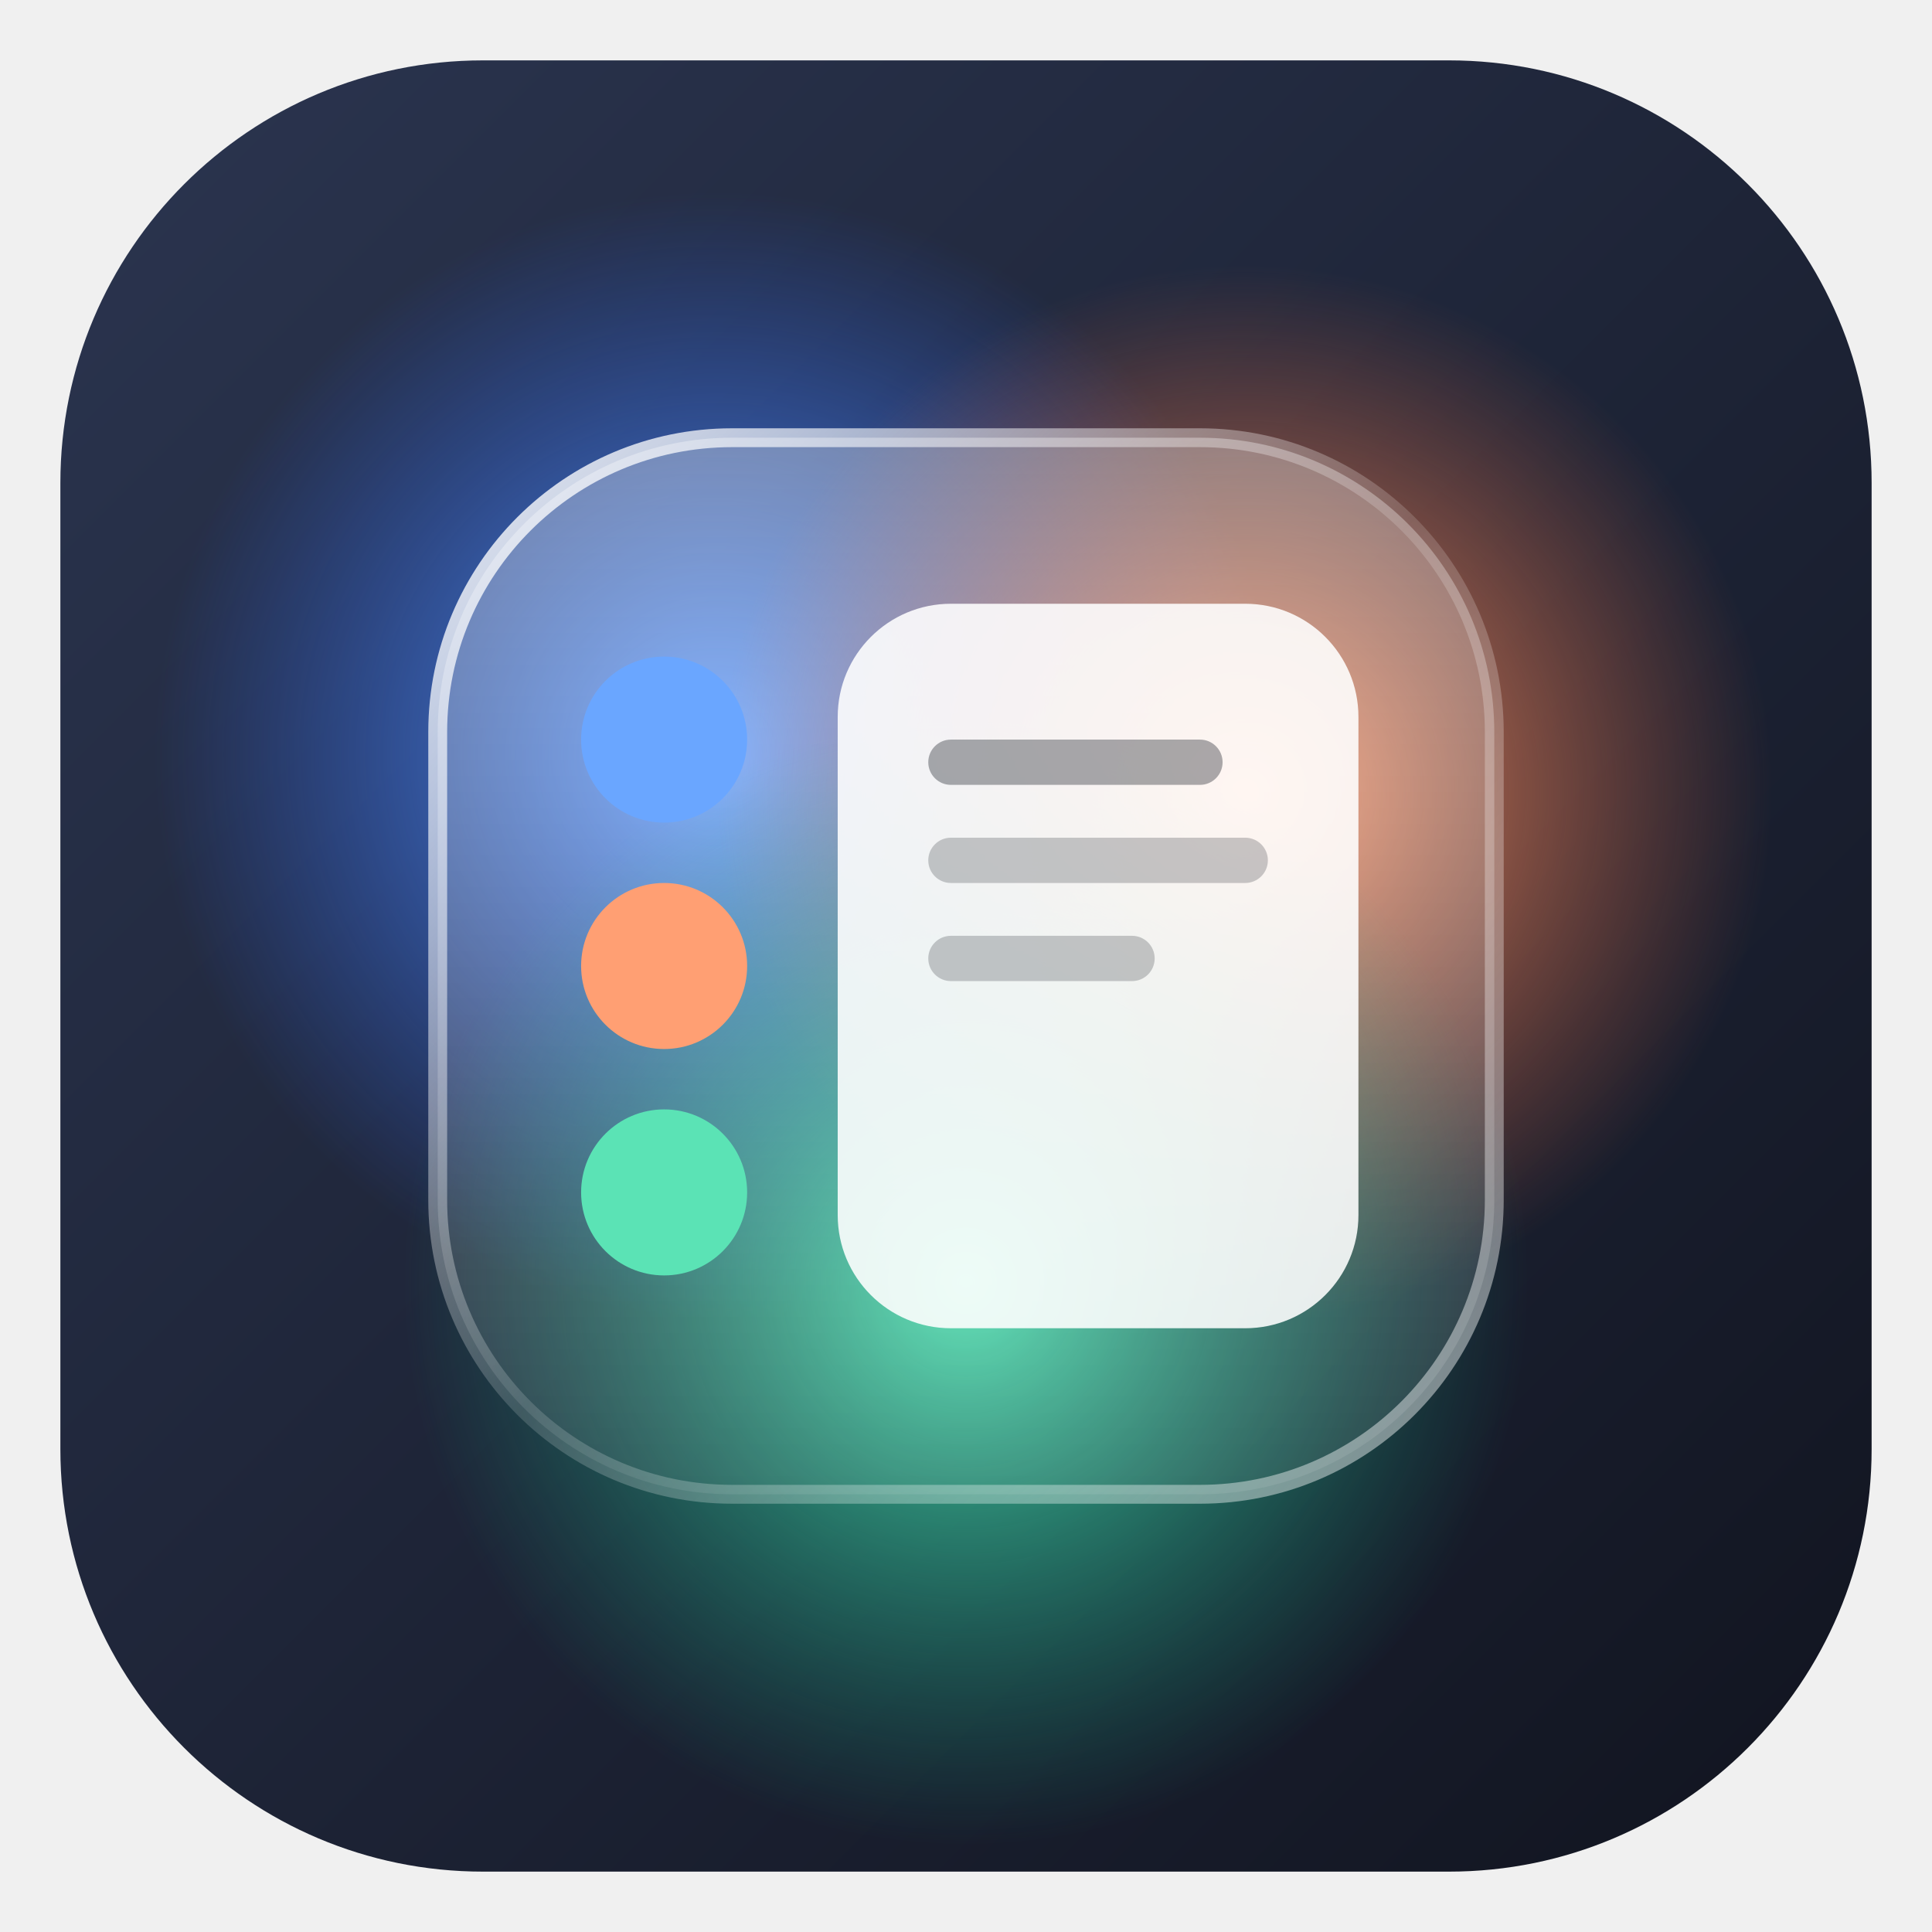
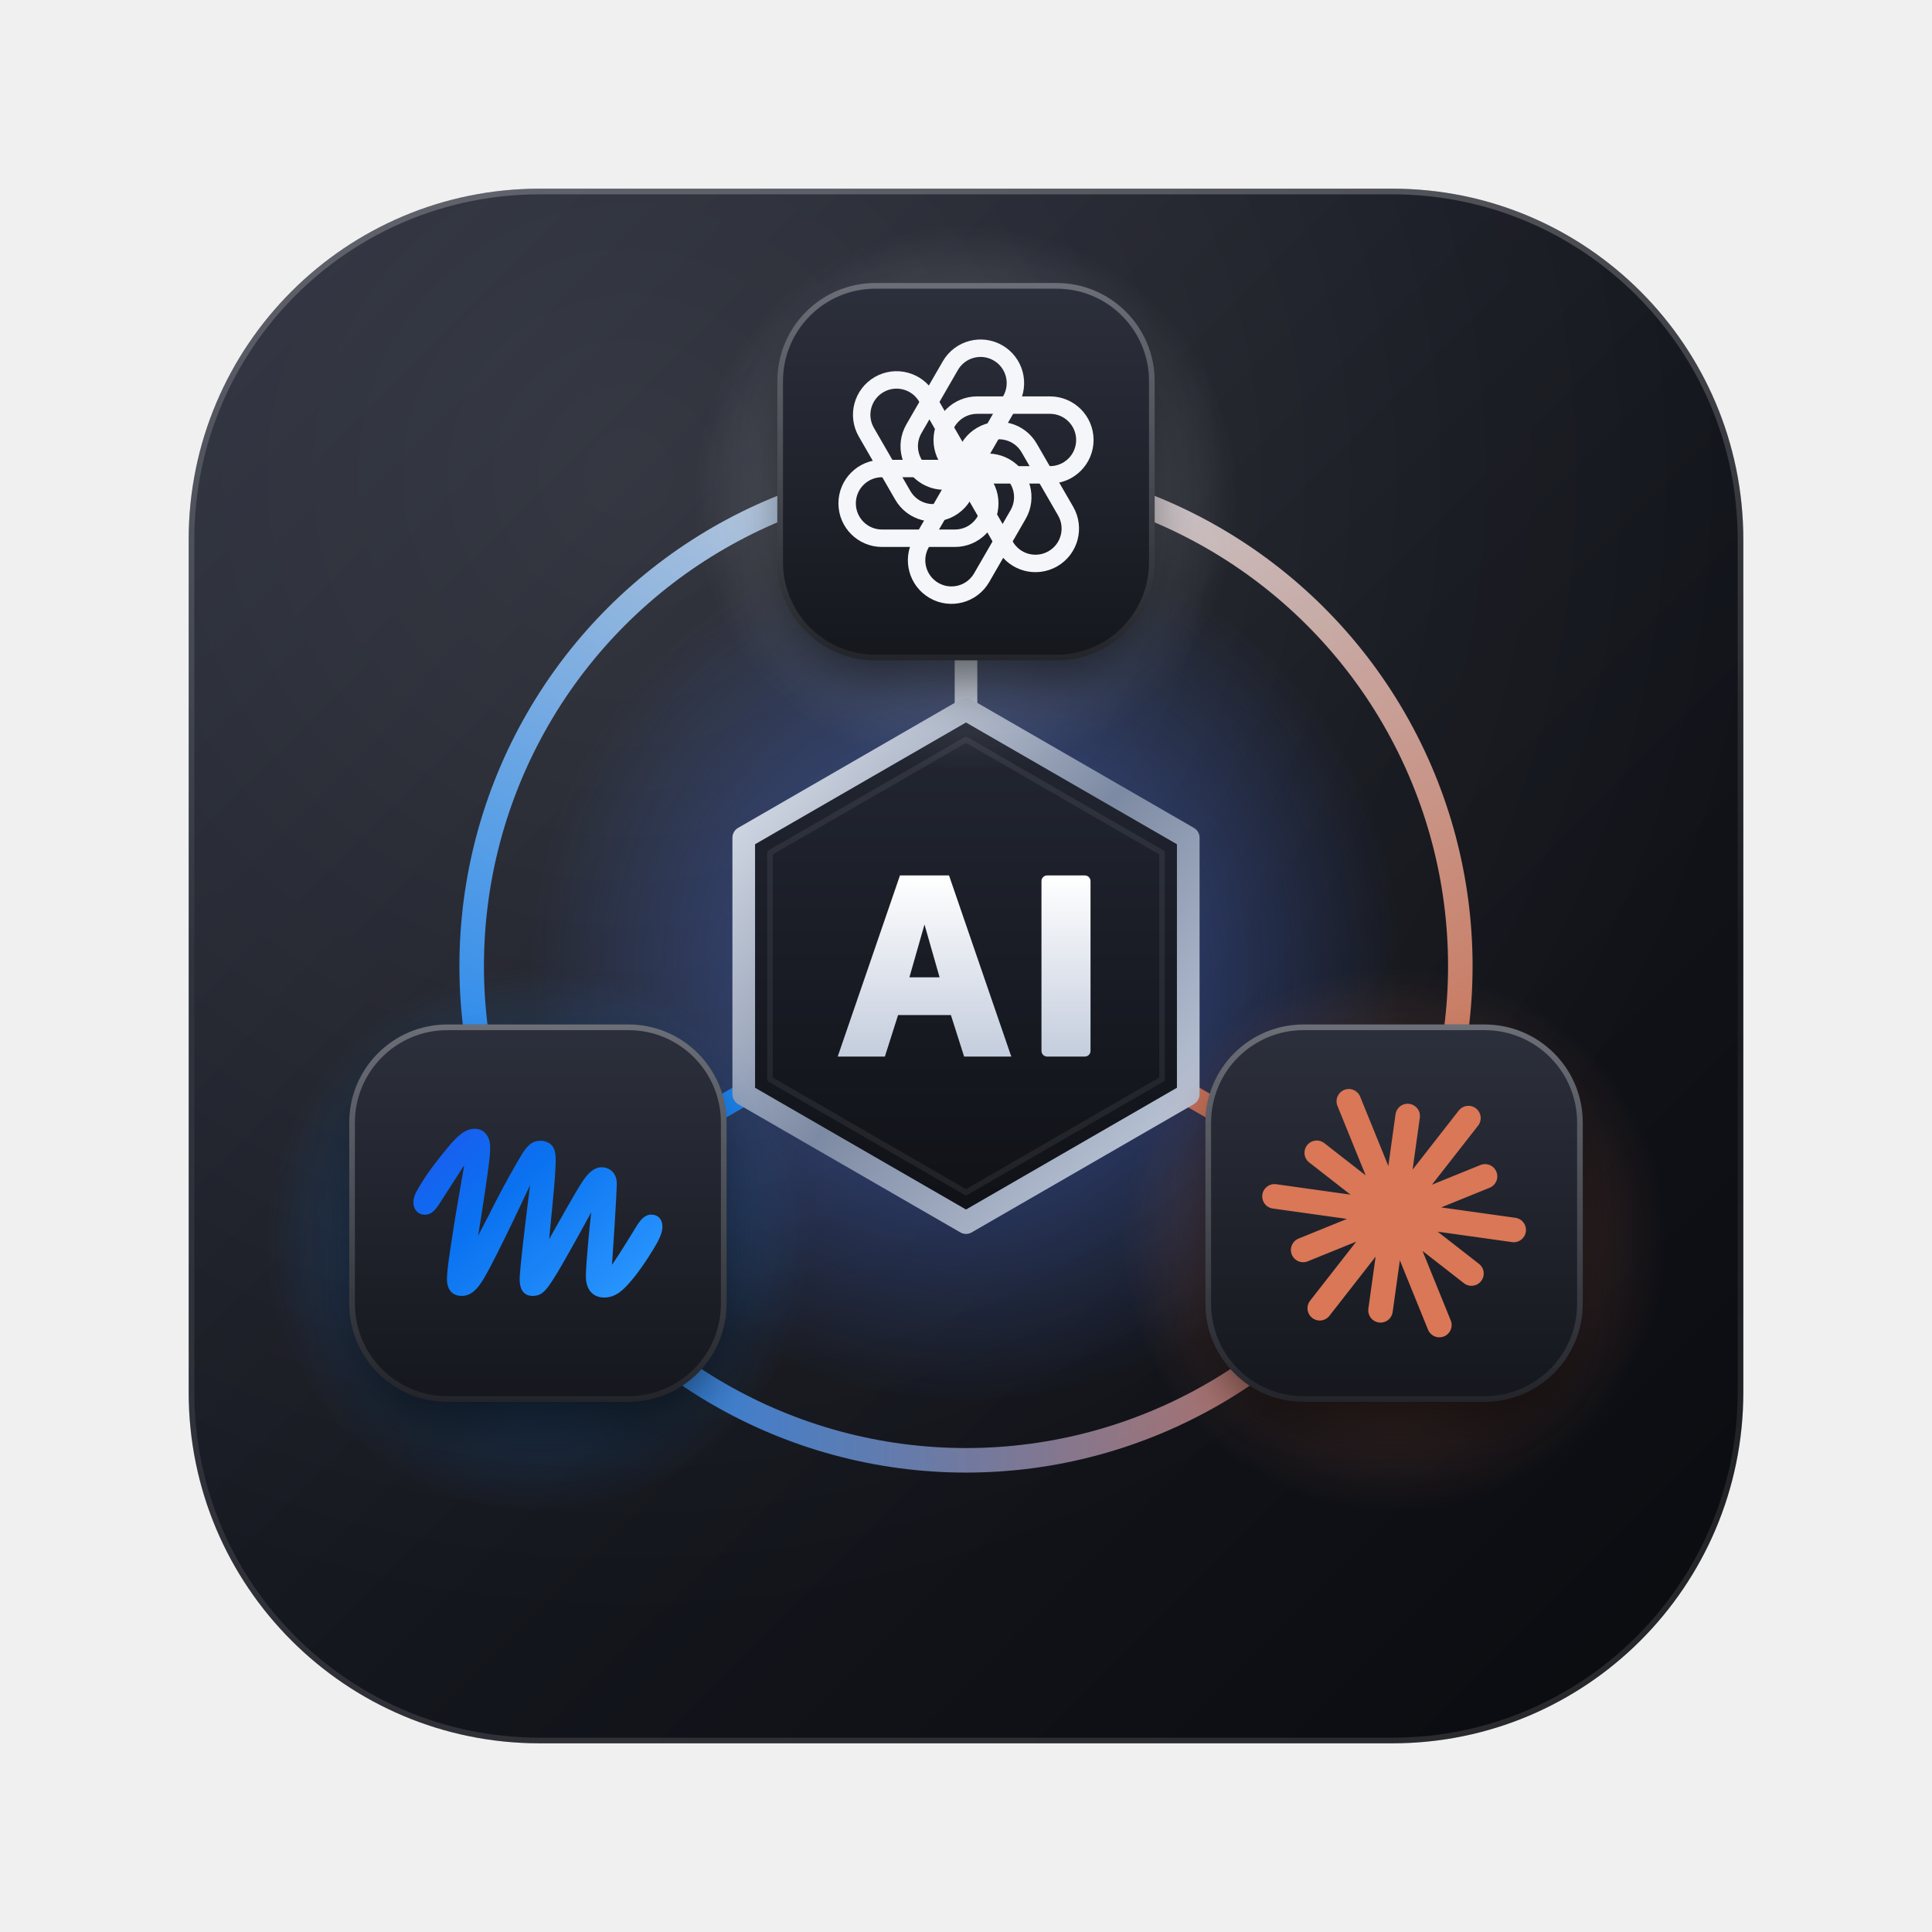
- <svg xmlns="http://www.w3.org/2000/svg" viewBox="0 0 512 512">
+ <svg xmlns="http://www.w3.org/2000/svg" viewBox="0 0 1024 1024">
  <defs>
    <linearGradient id="bg" x1="0" y1="0" x2="1" y2="1">
-       <stop offset="0" stop-color="#2B3550" />
-       <stop offset="1" stop-color="#11141F" />
+       <stop offset="0" stop-color="#262a37" />
+       <stop offset=".55" stop-color="#14161d" />
+       <stop offset="1" stop-color="#0a0b0f" />
    </linearGradient>
-     <radialGradient id="a" cx="0.5" cy="0.5" r="0.5">
-       <stop offset="0" stop-color="#5B9BFF" />
-       <stop offset="1" stop-color="#2F6BFF" stop-opacity="0" />
+     <radialGradient id="sheen" cx=".28" cy=".18" r=".75">
+       <stop offset="0" stop-color="#fff" stop-opacity=".10" />
+       <stop offset="1" stop-color="#fff" stop-opacity="0" />
    </radialGradient>
-     <radialGradient id="b" cx="0.5" cy="0.5" r="0.5">
-       <stop offset="0" stop-color="#FF9A6B" />
-       <stop offset="1" stop-color="#E0663C" stop-opacity="0" />
+     <linearGradient id="rim" x1="0" y1="0" x2="0" y2="1">
+       <stop offset="0" stop-color="#fff" stop-opacity=".22" />
+       <stop offset=".5" stop-color="#fff" stop-opacity=".04" />
+       <stop offset="1" stop-color="#fff" stop-opacity=".12" />
+     </linearGradient>
+     <linearGradient id="tile" x1="0" y1="0" x2="0" y2="1">
+       <stop offset="0" stop-color="#2c303c" />
+       <stop offset="1" stop-color="#15171d" />
+     </linearGradient>
+     <linearGradient id="tileRim" x1="0" y1="0" x2="0" y2="1">
+       <stop offset="0" stop-color="#fff" stop-opacity=".30" />
+       <stop offset="1" stop-color="#fff" stop-opacity=".06" />
+     </linearGradient>
+     <linearGradient id="hexFill" x1="0" y1="0" x2="0" y2="1">
+       <stop offset="0" stop-color="#232733" />
+       <stop offset="1" stop-color="#0f1116" />
+     </linearGradient>
+     <linearGradient id="hexRim" x1="0" y1="0" x2="1" y2="1">
+       <stop offset="0" stop-color="#E4E9F2" />
+       <stop offset=".5" stop-color="#7d8aa3" />
+       <stop offset="1" stop-color="#C9D2E2" />
+     </linearGradient>
+     <linearGradient id="txt" x1="0" y1="0" x2="0" y2="1">
+       <stop offset="0" stop-color="#ffffff" />
+       <stop offset="1" stop-color="#c4cddd" />
+     </linearGradient>
+     <radialGradient id="core" cx=".5" cy=".5" r=".5">
+       <stop offset="0" stop-color="#4f7dff" stop-opacity=".55" />
+       <stop offset="1" stop-color="#4f7dff" stop-opacity="0" />
    </radialGradient>
-     <radialGradient id="c" cx="0.5" cy="0.5" r="0.5">
-       <stop offset="0" stop-color="#4FE0B0" />
-       <stop offset="1" stop-color="#10A37F" stop-opacity="0" />
+     <linearGradient id="museG" x1="133.245" y1="109.046" x2="24.92" y2="-12.556" gradientUnits="userSpaceOnUse">
+       <stop offset=".25" stop-color="#2E9BFF" />
+       <stop offset=".7" stop-color="#0A72F0" />
+       <stop offset="1" stop-color="#1F55F0" />
+     </linearGradient>
+     <filter id="shadow" x="-50%" y="-50%" width="200%" height="200%">
+       <feGaussianBlur stdDeviation="14" />
+     </filter>
+     <filter id="soft" x="-50%" y="-50%" width="200%" height="200%">
+       <feGaussianBlur stdDeviation="22" />
+     </filter>
+     <linearGradient id="arc-chatgpt" gradientUnits="userSpaceOnUse" x1="512.0" y1="250.0" x2="738.9" y2="643.0">
+       <stop offset="0" stop-color="#D5DAE3" />
+       <stop offset="1" stop-color="#D97757" />
+     </linearGradient>
+     <linearGradient id="arc-claude" gradientUnits="userSpaceOnUse" x1="738.9" y1="643.0" x2="285.1" y2="643.0">
+       <stop offset="0" stop-color="#D97757" />
+       <stop offset="1" stop-color="#1A8CFF" />
+     </linearGradient>
+     <linearGradient id="arc-muse" gradientUnits="userSpaceOnUse" x1="285.1" y1="643.0" x2="512.0" y2="250.0">
+       <stop offset="0" stop-color="#1A8CFF" />
+       <stop offset="1" stop-color="#D5DAE3" />
+     </linearGradient>
+     <radialGradient id="glow-chatgpt" cx=".5" cy=".5" r=".5">
+       <stop offset="0" stop-color="#D5DAE3" stop-opacity=".45" />
+       <stop offset="1" stop-color="#D5DAE3" stop-opacity="0" />
    </radialGradient>
-     <linearGradient id="glass" x1="0" y1="0" x2="0" y2="1">
-       <stop offset="0" stop-color="#FFFFFF" stop-opacity="0.34" />
-       <stop offset="1" stop-color="#FFFFFF" stop-opacity="0.08" />
-     </linearGradient>
-     <linearGradient id="rim" x1="0" y1="0" x2="1" y2="1">
-       <stop offset="0" stop-color="#FFFFFF" stop-opacity="0.9" />
-       <stop offset="0.5" stop-color="#FFFFFF" stop-opacity="0.15" />
-       <stop offset="1" stop-color="#FFFFFF" stop-opacity="0.5" />
-     </linearGradient>
+     <radialGradient id="glow-claude" cx=".5" cy=".5" r=".5">
+       <stop offset="0" stop-color="#D97757" stop-opacity=".45" />
+       <stop offset="1" stop-color="#D97757" stop-opacity="0" />
+     </radialGradient>
+     <radialGradient id="glow-muse" cx=".5" cy=".5" r=".5">
+       <stop offset="0" stop-color="#1A8CFF" stop-opacity=".45" />
+       <stop offset="1" stop-color="#1A8CFF" stop-opacity="0" />
+     </radialGradient>
  </defs>
-   <rect x="16" y="16" width="480" height="480" rx="112" fill="url(#bg)" />
-   <circle cx="190" cy="200" r="150" fill="url(#a)" />
-   <circle cx="330" cy="210" r="140" fill="url(#b)" />
-   <circle cx="256" cy="340" r="150" fill="url(#c)" />
-   <rect x="116" y="116" width="280" height="280" rx="78" fill="url(#glass)" stroke="url(#rim)" stroke-width="5" />
-   <circle cx="176" cy="196" r="22" fill="#6AA6FF" />
-   <circle cx="176" cy="256" r="22" fill="#FF9F73" />
-   <circle cx="176" cy="316" r="22" fill="#5BE3B5" />
-   <rect x="222" y="160" width="138" height="192" rx="30" fill="#FFFFFF" fill-opacity="0.88" />
-   <rect x="246" y="196" width="78" height="12" rx="6" fill="#11141F" fill-opacity="0.35" />
-   <rect x="246" y="222" width="90" height="12" rx="6" fill="#11141F" fill-opacity="0.22" />
-   <rect x="246" y="248" width="60" height="12" rx="6" fill="#11141F" fill-opacity="0.22" />
+   <rect x="100" y="100" width="824" height="824" rx="186" fill="url(#bg)" />
+   <rect x="100" y="100" width="824" height="824" rx="186" fill="url(#sheen)" />
+   <rect x="101.5" y="101.5" width="821" height="821" rx="184.5" fill="none" stroke="url(#rim)" stroke-width="3" />
+   <circle cx="512" cy="512" r="230" fill="url(#core)" />
+   <path d="M512.0 250.0 A262 262 0 0 1 738.9 643.0" fill="none" stroke="url(#arc-chatgpt)" stroke-width="13" stroke-linecap="round" opacity=".92" />
+   <path d="M738.9 643.0 A262 262 0 0 1 285.1 643.0" fill="none" stroke="url(#arc-claude)" stroke-width="13" stroke-linecap="round" opacity=".92" />
+   <path d="M285.1 643.0 A262 262 0 0 1 512.0 250.0" fill="none" stroke="url(#arc-muse)" stroke-width="13" stroke-linecap="round" opacity=".92" />
+   <line x1="512.0" y1="376.0" x2="512.0" y2="340.0" stroke="#D5DAE3" stroke-width="12" stroke-linecap="round" opacity=".85" />
+   <line x1="629.8" y1="580.0" x2="661.0" y2="598.0" stroke="#D97757" stroke-width="12" stroke-linecap="round" opacity=".85" />
+   <line x1="394.2" y1="580.0" x2="363.0" y2="598.0" stroke="#1A8CFF" stroke-width="12" stroke-linecap="round" opacity=".85" />
+   <polygon points="512.0,376.0 629.8,444.0 629.8,580.0 512.0,648.0 394.2,580.0 394.2,444.0" fill="url(#hexFill)" stroke="url(#hexRim)" stroke-width="12" stroke-linejoin="round" />
+   <polygon points="512.0,392.0 615.9,452.0 615.9,572.0 512.0,632.0 408.1,572.0 408.1,452.0" fill="none" stroke="#fff" stroke-opacity=".07" stroke-width="3" stroke-linejoin="round" />
+   <path d="M444.0 560.0 L477.0 464.0 L503.0 464.0 L536.0 560.0 L511.0 560.0 L504.0 538.0 L476.0 538.0 L469.0 560.0 Z M482.0 518.0 L498.0 518.0 L490.0 490.0 Z" fill="url(#txt)" fill-rule="evenodd" />
+   <rect x="552" y="464" width="26" height="96" rx="3" fill="url(#txt)" />
+   <g>
+     <circle cx="512.0" cy="264.0" r="144" fill="url(#glow-chatgpt)" />
+     <rect x="418.0" y="172.0" width="188" height="188" rx="50" fill="#000" opacity=".55" filter="url(#shadow)" />
+     <rect x="412.0" y="150.0" width="200" height="200" rx="52" fill="url(#tile)" />
+     <rect x="413.5" y="151.5" width="197" height="197" rx="50.5" fill="none" stroke="url(#tileRim)" stroke-width="3" />
+     <g transform="translate(512.0 250.0) scale(.84)" fill="none" stroke="#F4F6FA" stroke-width="11">
+       <rect x="-15" y="-42" width="90" height="44" rx="22" transform="rotate(0)" />
+       <rect x="-15" y="-42" width="90" height="44" rx="22" transform="rotate(60)" />
+       <rect x="-15" y="-42" width="90" height="44" rx="22" transform="rotate(120)" />
+       <rect x="-15" y="-42" width="90" height="44" rx="22" transform="rotate(180)" />
+       <rect x="-15" y="-42" width="90" height="44" rx="22" transform="rotate(240)" />
+       <rect x="-15" y="-42" width="90" height="44" rx="22" transform="rotate(300)" />
+     </g>
+   </g>
+   <g>
+     <circle cx="738.9" cy="657.0" r="144" fill="url(#glow-claude)" />
+     <rect x="644.9" y="565.0" width="188" height="188" rx="50" fill="#000" opacity=".55" filter="url(#shadow)" />
+     <rect x="638.9" y="543.0" width="200" height="200" rx="52" fill="url(#tile)" />
+     <rect x="640.4" y="544.5" width="197" height="197" rx="50.5" fill="none" stroke="url(#tileRim)" stroke-width="3" />
+     <path d="M748.8 644.4 L802.3 651.9 M746.8 649.2 L779.9 675.0 M742.6 652.3 L762.9 702.3 M737.5 652.9 L731.7 694.5 M732.7 650.9 L699.5 693.4 M729.6 646.7 L690.7 662.5 M729.0 641.6 L675.5 634.1 M731.0 636.8 L697.9 611.0 M735.2 633.7 L714.9 583.7 M740.3 633.1 L746.1 591.5 M745.1 635.1 L778.3 592.6 M748.2 639.3 L787.1 623.5" stroke="#D97757" stroke-width="13" stroke-linecap="round" fill="none" />
+     <circle cx="738.9" cy="643.0" r="15" fill="#D97757" />
+   </g>
+   <g>
+     <circle cx="285.1" cy="657.0" r="144" fill="url(#glow-muse)" />
+     <rect x="191.1" y="565.0" width="188" height="188" rx="50" fill="#000" opacity=".55" filter="url(#shadow)" />
+     <rect x="185.1" y="543.0" width="200" height="200" rx="52" fill="url(#tile)" />
+     <rect x="186.6" y="544.5" width="197" height="197" rx="50.5" fill="none" stroke="url(#tileRim)" stroke-width="3" />
+     <g transform="translate(219.1 577.0) scale(1.32)">
+       <path d="M24.626 16.121C28.236 16.121 30.819 18.941 30.819 23.364C30.819 27.787 30.105 31.776 28.922 40.247C28.074 46.181 26.62 55.242 26.013 59.009C27.178 56.782 29.907 51.576 30.391 50.598C36.108 39.061 42.066 28.754 43.783 26.025C46.059 22.382 48.062 20.923 51.16 20.923C52.769 20.923 54.683 21.736 55.632 22.819C56.918 24.29 57.186 26.66 57.141 29.244C57.074 33.207 56.56 39.526 55.855 46.57C55.542 49.706 54.937 56.107 54.529 60.4C58.188 53.853 64.961 41.811 67.692 37.606C70.073 33.94 72.466 31.58 75.684 31.58C78.46 31.58 81.881 33.542 81.677 38.757C81.377 46.456 80.267 63.223 79.761 70.748C83.166 65.791 87.638 58.454 89.315 55.697C91.01 52.908 92.75 50.654 95.39 50.578C98.099 50.499 99.913 52.341 99.996 55.184C100.078 58.028 98.383 61.226 96.134 64.856C93.694 68.796 90.962 73.012 87.638 76.949C84.315 80.886 81.26 83.878 76.599 83.879C72.424 83.879 69.487 81.104 69.283 76.025C69.177 73.364 69.68 67.641 70.06 63.167C70.5 57.987 71.031 52.986 71.403 49.679C67.734 56.398 60.01 70.468 56.535 75.96C53.134 81.334 51.477 83.227 47.888 83.228C44.298 83.228 42.723 80.642 42.672 76.75C42.614 72.528 45.785 47.182 46.859 38.737C45.118 42.462 40.839 51.606 38.155 57.044C35.559 62.306 31.204 71.398 28.044 76.636C25.767 80.409 23.209 83.227 19.417 83.228C15.625 83.228 13.485 80.678 13.485 76.579C13.485 72.479 14.672 65.649 15.947 57.178C16.584 53.078 17.311 48.613 18.131 43.876C18.732 40.448 19.776 34.417 20.418 30.713C17.502 35.254 12.254 43.428 10.657 45.89C8.881 48.629 7.287 50.626 4.647 50.627C1.733 50.627 0.001 48.352 0 45.711C0 43.07 1.343 41.034 3.524 37.451C6.324 32.846 11.358 26.57 14.115 23.275C17.366 19.391 20.614 16.122 24.626 16.121Z" fill="url(#museG)" />
+     </g>
+   </g>
</svg>
